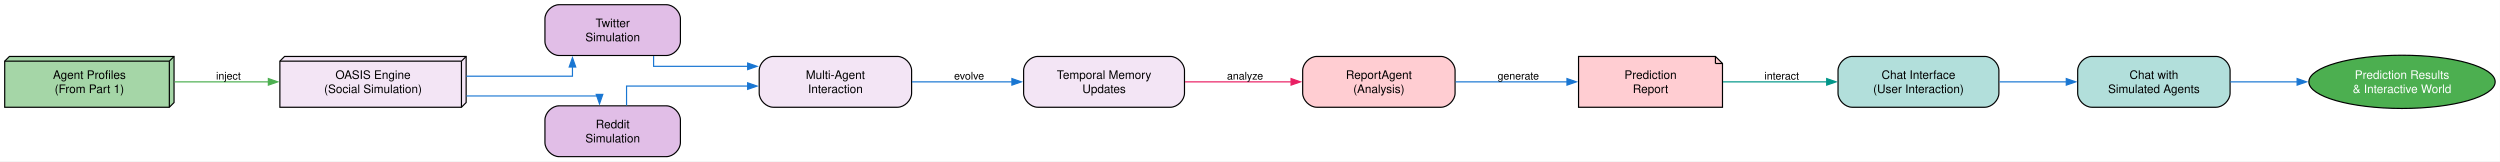
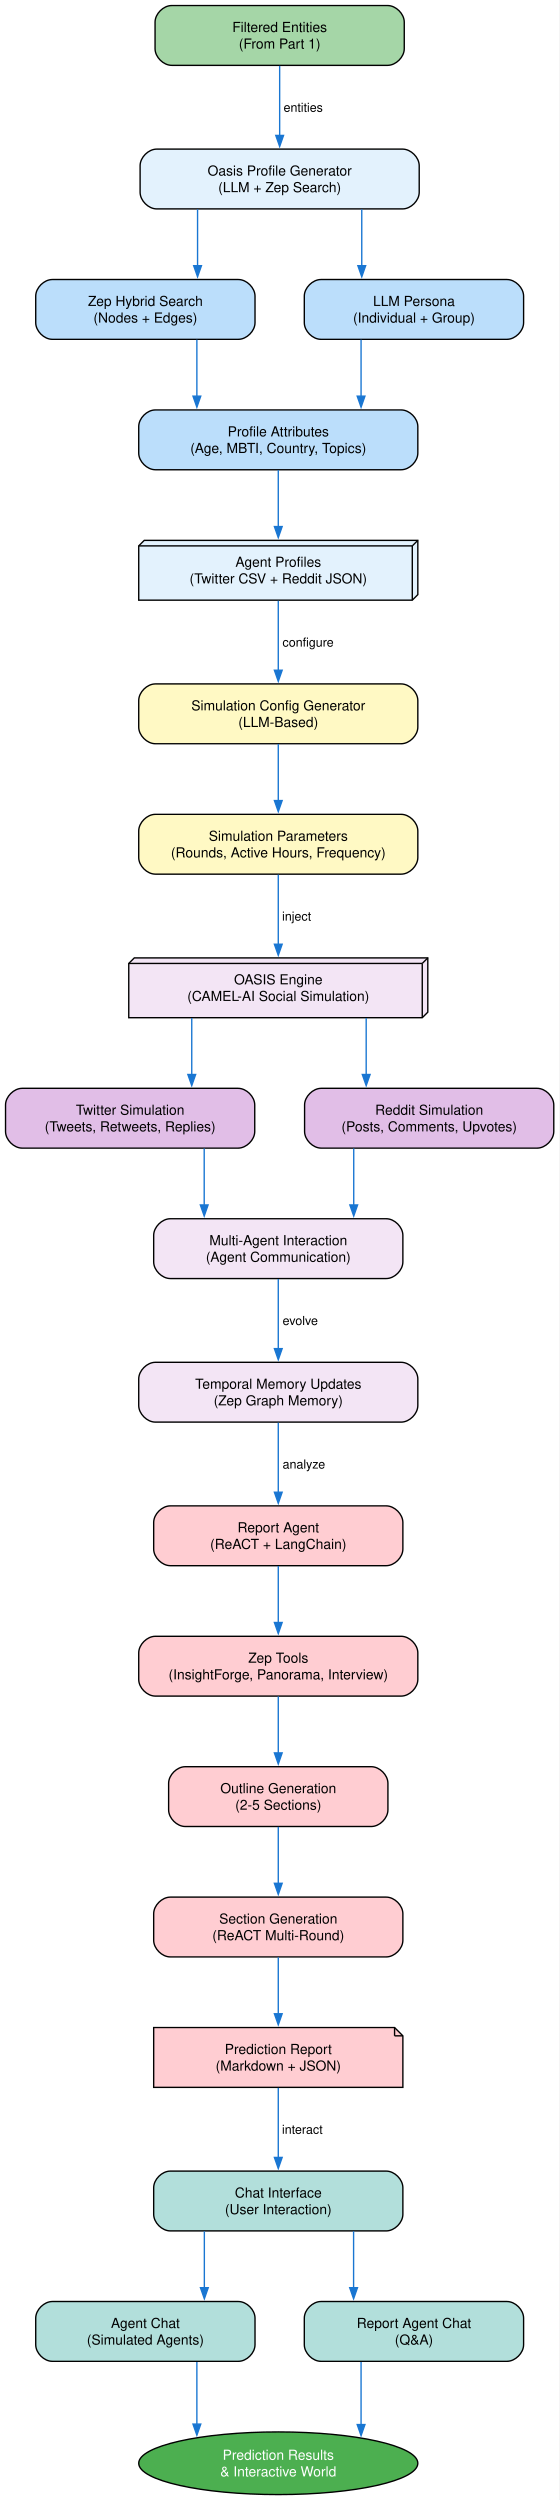
- <svg xmlns="http://www.w3.org/2000/svg" width="4429pt" height="286pt" viewBox="0.00 0.00 4429.00 286.00">
-   <g id="graph0" class="graph" transform="scale(2.08333 2.08333) rotate(0) translate(4 133.2)">
-     <polygon fill="white" stroke="none" points="-4,4 -4,-133.2 2121.8,-133.2 2121.8,4 -4,4" />
+ <svg xmlns="http://www.w3.org/2000/svg" width="842pt" height="3762pt" viewBox="0.00 0.00 842.00 3762.00">
+   <g id="graph0" class="graph" transform="scale(2.08333 2.08333) rotate(0) translate(4 1801.85)">
+     <polygon fill="white" stroke="none" points="-4,4 -4,-1801.85 400,-1801.85 400,4 -4,4" />
    <g id="node1" class="node">
-       <polygon fill="#a5d6a7" stroke="black" points="144,-85.2 4,-85.2 0,-81.2 0,-42 140,-42 144,-46 144,-85.2" />
-       <polyline fill="none" stroke="black" points="140,-81.2 0,-81.2" />
-       <polyline fill="none" stroke="black" points="140,-81.2 140,-42" />
-       <polyline fill="none" stroke="black" points="140,-81.2 144,-85.2" />
-       <text xml:space="preserve" text-anchor="middle" x="72" y="-66.1" font-family="Helvetica,sans-Serif" font-size="10.00">Agent Profiles</text>
-       <text xml:space="preserve" text-anchor="middle" x="72" y="-54.1" font-family="Helvetica,sans-Serif" font-size="10.00">(From Part 1)</text>
+       <path fill="#a5d6a7" stroke="black" d="M276,-1797.85C276,-1797.85 120,-1797.85 120,-1797.85 114,-1797.85 108,-1791.85 108,-1785.85 108,-1785.85 108,-1766.65 108,-1766.65 108,-1760.65 114,-1754.65 120,-1754.65 120,-1754.65 276,-1754.65 276,-1754.65 282,-1754.65 288,-1760.65 288,-1766.65 288,-1766.65 288,-1785.85 288,-1785.85 288,-1791.85 282,-1797.85 276,-1797.85" />
+       <text xml:space="preserve" text-anchor="middle" x="198" y="-1778.75" font-family="Helvetica,sans-Serif" font-size="10.00">Filtered Entities</text>
+       <text xml:space="preserve" text-anchor="middle" x="198" y="-1766.75" font-family="Helvetica,sans-Serif" font-size="10.00">(From Part 1)</text>
    </g>
    <g id="node2" class="node">
-       <polygon fill="#f3e5f5" stroke="black" points="392.4,-85.2 238,-85.2 234,-81.2 234,-42 388.4,-42 392.4,-46 392.4,-85.2" />
-       <polyline fill="none" stroke="black" points="388.4,-81.2 234,-81.2" />
-       <polyline fill="none" stroke="black" points="388.4,-81.2 388.4,-42" />
-       <polyline fill="none" stroke="black" points="388.4,-81.2 392.4,-85.2" />
-       <text xml:space="preserve" text-anchor="middle" x="313.2" y="-66.1" font-family="Helvetica,sans-Serif" font-size="10.00">OASIS Engine</text>
-       <text xml:space="preserve" text-anchor="middle" x="313.2" y="-54.1" font-family="Helvetica,sans-Serif" font-size="10.00">(Social Simulation)</text>
+       <path fill="#e3f2fd" stroke="black" d="M286.8,-1694.15C286.8,-1694.15 109.2,-1694.15 109.2,-1694.15 103.2,-1694.15 97.2,-1688.15 97.2,-1682.15 97.2,-1682.15 97.2,-1662.95 97.2,-1662.95 97.2,-1656.95 103.2,-1650.95 109.2,-1650.95 109.2,-1650.95 286.8,-1650.95 286.8,-1650.95 292.8,-1650.95 298.8,-1656.95 298.8,-1662.95 298.8,-1662.95 298.8,-1682.15 298.8,-1682.15 298.8,-1688.15 292.8,-1694.15 286.8,-1694.15" />
+       <text xml:space="preserve" text-anchor="middle" x="198" y="-1675.05" font-family="Helvetica,sans-Serif" font-size="10.00">Oasis Profile Generator</text>
+       <text xml:space="preserve" text-anchor="middle" x="198" y="-1663.05" font-family="Helvetica,sans-Serif" font-size="10.00">(LLM + Zep Search)</text>
    </g>
    <g id="edge1" class="edge">
-       <path fill="none" stroke="#4caf50" d="M144.37,-63.6C144.37,-63.6 224.21,-63.6 224.21,-63.6" />
-       <polygon fill="#4caf50" stroke="#4caf50" points="224.21,-66.4 232.21,-63.6 224.21,-60.8 224.21,-66.4" />
-       <text xml:space="preserve" text-anchor="middle" x="189" y="-65.55" font-family="Helvetica,sans-Serif" font-size="9.00"> inject</text>
+       <path fill="none" stroke="#1976d2" d="M198,-1754.26C198,-1754.26 198,-1704.03 198,-1704.03" />
+       <polygon fill="#1976d2" stroke="#1976d2" points="200.8,-1704.03 198,-1696.03 195.2,-1704.03 200.8,-1704.03" />
+       <text xml:space="preserve" text-anchor="middle" x="213.75" y="-1721.1" font-family="Helvetica,sans-Serif" font-size="9.00"> entities</text>
    </g>
    <g id="node3" class="node">
-       <path fill="#e1bee7" stroke="black" d="M562.6,-129.2C562.6,-129.2 471.4,-129.2 471.4,-129.2 465.4,-129.2 459.4,-123.2 459.4,-117.2 459.4,-117.2 459.4,-98 459.4,-98 459.4,-92 465.4,-86 471.4,-86 471.4,-86 562.6,-86 562.6,-86 568.6,-86 574.6,-92 574.6,-98 574.6,-98 574.6,-117.2 574.6,-117.2 574.6,-123.2 568.6,-129.2 562.6,-129.2" />
-       <text xml:space="preserve" text-anchor="middle" x="517" y="-110.1" font-family="Helvetica,sans-Serif" font-size="10.00">Twitter</text>
-       <text xml:space="preserve" text-anchor="middle" x="517" y="-98.1" font-family="Helvetica,sans-Serif" font-size="10.00">Simulation</text>
+       <path fill="#bbdefb" stroke="black" d="M168.2,-1599.95C168.2,-1599.95 33.8,-1599.95 33.8,-1599.95 27.8,-1599.95 21.8,-1593.95 21.8,-1587.95 21.8,-1587.95 21.8,-1568.75 21.8,-1568.75 21.8,-1562.75 27.8,-1556.75 33.8,-1556.75 33.8,-1556.75 168.2,-1556.75 168.2,-1556.75 174.2,-1556.75 180.2,-1562.75 180.2,-1568.75 180.2,-1568.75 180.2,-1587.95 180.2,-1587.95 180.2,-1593.95 174.2,-1599.95 168.2,-1599.95" />
+       <text xml:space="preserve" text-anchor="middle" x="101" y="-1580.85" font-family="Helvetica,sans-Serif" font-size="10.00">Zep Hybrid Search</text>
+       <text xml:space="preserve" text-anchor="middle" x="101" y="-1568.85" font-family="Helvetica,sans-Serif" font-size="10.00">(Nodes + Edges)</text>
    </g>
    <g id="edge2" class="edge">
-       <path fill="none" stroke="#1976d2" d="M392.54,-68.4C436.68,-68.4 482.8,-68.4 482.8,-68.4 482.8,-68.4 482.8,-76.19 482.8,-76.19" />
-       <polygon fill="#1976d2" stroke="#1976d2" points="480,-76.19 482.8,-84.19 485.6,-76.19 480,-76.19" />
+       <path fill="none" stroke="#1976d2" d="M138.7,-1650.71C138.7,-1650.71 138.7,-1609.92 138.7,-1609.92" />
+       <polygon fill="#1976d2" stroke="#1976d2" points="141.5,-1609.92 138.7,-1601.92 135.9,-1609.92 141.5,-1609.92" />
    </g>
    <g id="node4" class="node">
-       <path fill="#e1bee7" stroke="black" d="M562.6,-43.2C562.6,-43.2 471.4,-43.2 471.4,-43.2 465.4,-43.2 459.4,-37.2 459.4,-31.2 459.4,-31.2 459.4,-12 459.4,-12 459.4,-6 465.4,0 471.4,0 471.4,0 562.6,0 562.6,0 568.6,0 574.6,-6 574.6,-12 574.6,-12 574.6,-31.2 574.6,-31.2 574.6,-37.2 568.6,-43.2 562.6,-43.2" />
-       <text xml:space="preserve" text-anchor="middle" x="517" y="-24.1" font-family="Helvetica,sans-Serif" font-size="10.00">Reddit</text>
-       <text xml:space="preserve" text-anchor="middle" x="517" y="-12.1" font-family="Helvetica,sans-Serif" font-size="10.00">Simulation</text>
+       <path fill="#bbdefb" stroke="black" d="M362.2,-1599.95C362.2,-1599.95 227.8,-1599.95 227.8,-1599.95 221.8,-1599.95 215.8,-1593.95 215.8,-1587.95 215.8,-1587.95 215.8,-1568.75 215.8,-1568.75 215.8,-1562.75 221.8,-1556.75 227.8,-1556.75 227.8,-1556.75 362.2,-1556.75 362.2,-1556.75 368.2,-1556.75 374.2,-1562.75 374.2,-1568.75 374.2,-1568.75 374.2,-1587.95 374.2,-1587.95 374.2,-1593.95 368.2,-1599.95 362.2,-1599.95" />
+       <text xml:space="preserve" text-anchor="middle" x="295" y="-1580.85" font-family="Helvetica,sans-Serif" font-size="10.00">LLM Persona</text>
+       <text xml:space="preserve" text-anchor="middle" x="295" y="-1568.85" font-family="Helvetica,sans-Serif" font-size="10.00">(Individual + Group)</text>
    </g>
    <g id="edge3" class="edge">
-       <path fill="none" stroke="#1976d2" d="M392.65,-51.6C445.7,-51.6 505.8,-51.6 505.8,-51.6 505.8,-51.6 505.8,-50.78 505.8,-50.78" />
-       <polygon fill="#1976d2" stroke="#1976d2" points="508.6,-52.92 505.8,-44.92 503,-52.92 508.6,-52.92" />
+       <path fill="none" stroke="#1976d2" d="M257.3,-1650.71C257.3,-1650.71 257.3,-1609.92 257.3,-1609.92" />
+       <polygon fill="#1976d2" stroke="#1976d2" points="260.1,-1609.92 257.3,-1601.92 254.5,-1609.92 260.1,-1609.92" />
    </g>
    <g id="node5" class="node">
-       <path fill="#f3e5f5" stroke="black" d="M759.2,-85.2C759.2,-85.2 653.6,-85.2 653.6,-85.2 647.6,-85.2 641.6,-79.2 641.6,-73.2 641.6,-73.2 641.6,-54 641.6,-54 641.6,-48 647.6,-42 653.6,-42 653.6,-42 759.2,-42 759.2,-42 765.2,-42 771.2,-48 771.2,-54 771.2,-54 771.2,-73.2 771.2,-73.2 771.2,-79.2 765.2,-85.2 759.2,-85.2" />
-       <text xml:space="preserve" text-anchor="middle" x="706.4" y="-66.1" font-family="Helvetica,sans-Serif" font-size="10.00">Multi-Agent</text>
-       <text xml:space="preserve" text-anchor="middle" x="706.4" y="-54.1" font-family="Helvetica,sans-Serif" font-size="10.00">Interaction</text>
+       <path fill="#bbdefb" stroke="black" d="M285.8,-1505.75C285.8,-1505.75 108.2,-1505.75 108.2,-1505.75 102.2,-1505.75 96.2,-1499.75 96.2,-1493.75 96.2,-1493.75 96.2,-1474.55 96.2,-1474.55 96.2,-1468.55 102.2,-1462.55 108.2,-1462.55 108.2,-1462.55 285.8,-1462.55 285.8,-1462.55 291.8,-1462.55 297.8,-1468.55 297.8,-1474.55 297.8,-1474.55 297.8,-1493.75 297.8,-1493.75 297.8,-1499.75 291.8,-1505.75 285.8,-1505.75" />
+       <text xml:space="preserve" text-anchor="middle" x="197" y="-1486.65" font-family="Helvetica,sans-Serif" font-size="10.00">Profile Attributes</text>
+       <text xml:space="preserve" text-anchor="middle" x="197" y="-1474.65" font-family="Helvetica,sans-Serif" font-size="10.00">(Age, MBTI, Country, Topics)</text>
    </g>
    <g id="edge4" class="edge">
-       <path fill="none" stroke="#1976d2" d="M551.8,-85.54C551.8,-80.61 551.8,-76.8 551.8,-76.8 551.8,-76.8 631.77,-76.8 631.77,-76.8" />
-       <polygon fill="#1976d2" stroke="#1976d2" points="631.77,-79.6 639.77,-76.8 631.77,-74 631.77,-79.6" />
+       <path fill="none" stroke="#1976d2" d="M138.2,-1556.51C138.2,-1556.51 138.2,-1515.72 138.2,-1515.72" />
+       <polygon fill="#1976d2" stroke="#1976d2" points="141,-1515.72 138.2,-1507.72 135.4,-1515.72 141,-1515.72" />
    </g>
    <g id="edge5" class="edge">
-       <path fill="none" stroke="#1976d2" d="M528.8,-43.49C528.8,-52.12 528.8,-60 528.8,-60 528.8,-60 631.76,-60 631.76,-60" />
-       <polygon fill="#1976d2" stroke="#1976d2" points="631.76,-62.8 639.76,-60 631.76,-57.2 631.76,-62.8" />
+       <path fill="none" stroke="#1976d2" d="M256.8,-1556.51C256.8,-1556.51 256.8,-1515.72 256.8,-1515.72" />
+       <polygon fill="#1976d2" stroke="#1976d2" points="259.6,-1515.72 256.8,-1507.72 254,-1515.72 259.6,-1515.72" />
    </g>
    <g id="node6" class="node">
-       <path fill="#f3e5f5" stroke="black" d="M991.25,-85.2C991.25,-85.2 878.45,-85.2 878.45,-85.2 872.45,-85.2 866.45,-79.2 866.45,-73.2 866.45,-73.2 866.45,-54 866.45,-54 866.45,-48 872.45,-42 878.45,-42 878.45,-42 991.25,-42 991.25,-42 997.25,-42 1003.25,-48 1003.25,-54 1003.25,-54 1003.25,-73.2 1003.25,-73.2 1003.25,-79.2 997.25,-85.2 991.25,-85.2" />
-       <text xml:space="preserve" text-anchor="middle" x="934.85" y="-66.1" font-family="Helvetica,sans-Serif" font-size="10.00">Temporal Memory</text>
-       <text xml:space="preserve" text-anchor="middle" x="934.85" y="-54.1" font-family="Helvetica,sans-Serif" font-size="10.00">Updates</text>
+       <polygon fill="#e3f2fd" stroke="black" points="297.8,-1411.55 100.2,-1411.55 96.2,-1407.55 96.2,-1368.35 293.8,-1368.35 297.8,-1372.35 297.8,-1411.55" />
+       <polyline fill="none" stroke="black" points="293.8,-1407.55 96.2,-1407.55" />
+       <polyline fill="none" stroke="black" points="293.8,-1407.55 293.8,-1368.35" />
+       <polyline fill="none" stroke="black" points="293.8,-1407.55 297.8,-1411.55" />
+       <text xml:space="preserve" text-anchor="middle" x="197" y="-1392.45" font-family="Helvetica,sans-Serif" font-size="10.00">Agent Profiles</text>
+       <text xml:space="preserve" text-anchor="middle" x="197" y="-1380.45" font-family="Helvetica,sans-Serif" font-size="10.00">(Twitter CSV + Reddit JSON)</text>
    </g>
    <g id="edge6" class="edge">
-       <path fill="none" stroke="#1976d2" d="M771.56,-63.6C771.56,-63.6 856.5,-63.6 856.5,-63.6" />
-       <polygon fill="#1976d2" stroke="#1976d2" points="856.5,-66.4 864.5,-63.6 856.5,-60.8 856.5,-66.4" />
-       <text xml:space="preserve" text-anchor="middle" x="818.83" y="-65.55" font-family="Helvetica,sans-Serif" font-size="9.00"> evolve</text>
+       <path fill="none" stroke="#1976d2" d="M197,-1462.31C197,-1462.31 197,-1421.52 197,-1421.52" />
+       <polygon fill="#1976d2" stroke="#1976d2" points="199.8,-1421.52 197,-1413.52 194.2,-1421.52 199.8,-1421.52" />
    </g>
    <g id="node7" class="node">
-       <path fill="#ffcdd2" stroke="black" d="M1221.35,-85.2C1221.35,-85.2 1115.75,-85.2 1115.75,-85.2 1109.75,-85.2 1103.75,-79.2 1103.75,-73.2 1103.75,-73.2 1103.75,-54 1103.75,-54 1103.75,-48 1109.75,-42 1115.75,-42 1115.75,-42 1221.35,-42 1221.35,-42 1227.35,-42 1233.35,-48 1233.35,-54 1233.35,-54 1233.35,-73.2 1233.35,-73.2 1233.35,-79.2 1227.35,-85.2 1221.35,-85.2" />
-       <text xml:space="preserve" text-anchor="middle" x="1168.55" y="-66.1" font-family="Helvetica,sans-Serif" font-size="10.00">ReportAgent</text>
-       <text xml:space="preserve" text-anchor="middle" x="1168.55" y="-54.1" font-family="Helvetica,sans-Serif" font-size="10.00">(Analysis)</text>
+       <path fill="#fff9c4" stroke="black" d="M285.8,-1307.85C285.8,-1307.85 108.2,-1307.85 108.2,-1307.85 102.2,-1307.85 96.2,-1301.85 96.2,-1295.85 96.2,-1295.85 96.2,-1276.65 96.2,-1276.65 96.2,-1270.65 102.2,-1264.65 108.2,-1264.65 108.2,-1264.65 285.8,-1264.65 285.8,-1264.65 291.8,-1264.65 297.8,-1270.65 297.8,-1276.65 297.8,-1276.65 297.8,-1295.85 297.8,-1295.85 297.8,-1301.85 291.8,-1307.85 285.8,-1307.85" />
+       <text xml:space="preserve" text-anchor="middle" x="197" y="-1288.75" font-family="Helvetica,sans-Serif" font-size="10.00">Simulation Config Generator</text>
+       <text xml:space="preserve" text-anchor="middle" x="197" y="-1276.75" font-family="Helvetica,sans-Serif" font-size="10.00">(LLM-Based)</text>
    </g>
    <g id="edge7" class="edge">
-       <path fill="none" stroke="#e91e63" d="M1003.7,-63.6C1003.7,-63.6 1093.88,-63.6 1093.88,-63.6" />
-       <polygon fill="#e91e63" stroke="#e91e63" points="1093.88,-66.4 1101.88,-63.6 1093.88,-60.8 1093.88,-66.4" />
-       <text xml:space="preserve" text-anchor="middle" x="1053.5" y="-65.55" font-family="Helvetica,sans-Serif" font-size="9.00"> analyze</text>
+       <path fill="none" stroke="#1976d2" d="M197,-1367.96C197,-1367.96 197,-1317.73 197,-1317.73" />
+       <polygon fill="#1976d2" stroke="#1976d2" points="199.8,-1317.73 197,-1309.73 194.2,-1317.73 199.8,-1317.73" />
+       <text xml:space="preserve" text-anchor="middle" x="217.25" y="-1334.8" font-family="Helvetica,sans-Serif" font-size="9.00"> configure</text>
    </g>
    <g id="node8" class="node">
-       <polygon fill="#ffcdd2" stroke="black" points="1454.75,-85.2 1338.35,-85.2 1338.35,-42 1460.75,-42 1460.75,-79.2 1454.75,-85.2" />
-       <polyline fill="none" stroke="black" points="1454.75,-85.2 1454.75,-79.2" />
-       <polyline fill="none" stroke="black" points="1460.75,-79.2 1454.75,-79.2" />
-       <text xml:space="preserve" text-anchor="middle" x="1399.55" y="-66.1" font-family="Helvetica,sans-Serif" font-size="10.00">Prediction</text>
-       <text xml:space="preserve" text-anchor="middle" x="1399.55" y="-54.1" font-family="Helvetica,sans-Serif" font-size="10.00">Report</text>
+       <path fill="#fff9c4" stroke="black" d="M285.8,-1213.65C285.8,-1213.65 108.2,-1213.65 108.2,-1213.65 102.2,-1213.65 96.2,-1207.65 96.2,-1201.65 96.2,-1201.65 96.2,-1182.45 96.2,-1182.45 96.2,-1176.45 102.2,-1170.45 108.2,-1170.45 108.2,-1170.45 285.8,-1170.45 285.8,-1170.45 291.8,-1170.45 297.8,-1176.45 297.8,-1182.45 297.8,-1182.45 297.8,-1201.65 297.8,-1201.65 297.8,-1207.65 291.8,-1213.65 285.8,-1213.65" />
+       <text xml:space="preserve" text-anchor="middle" x="197" y="-1194.55" font-family="Helvetica,sans-Serif" font-size="10.00">Simulation Parameters</text>
+       <text xml:space="preserve" text-anchor="middle" x="197" y="-1182.55" font-family="Helvetica,sans-Serif" font-size="10.00">(Rounds, Active Hours, Frequency)</text>
    </g>
    <g id="edge8" class="edge">
-       <path fill="none" stroke="#1976d2" d="M1233.82,-63.6C1233.82,-63.6 1328.5,-63.6 1328.5,-63.6" />
-       <polygon fill="#1976d2" stroke="#1976d2" points="1328.5,-66.4 1336.5,-63.6 1328.5,-60.8 1328.5,-66.4" />
-       <text xml:space="preserve" text-anchor="middle" x="1285.85" y="-65.55" font-family="Helvetica,sans-Serif" font-size="9.00"> generate</text>
+       <path fill="none" stroke="#1976d2" d="M197,-1264.41C197,-1264.41 197,-1223.62 197,-1223.62" />
+       <polygon fill="#1976d2" stroke="#1976d2" points="199.8,-1223.62 197,-1215.62 194.2,-1223.62 199.8,-1223.62" />
    </g>
    <g id="node9" class="node">
-       <path fill="#b2dfdb" stroke="black" d="M1683.8,-85.2C1683.8,-85.2 1571,-85.2 1571,-85.2 1565,-85.2 1559,-79.2 1559,-73.2 1559,-73.2 1559,-54 1559,-54 1559,-48 1565,-42 1571,-42 1571,-42 1683.8,-42 1683.8,-42 1689.8,-42 1695.8,-48 1695.8,-54 1695.8,-54 1695.8,-73.2 1695.8,-73.2 1695.8,-79.2 1689.8,-85.2 1683.8,-85.2" />
-       <text xml:space="preserve" text-anchor="middle" x="1627.4" y="-66.1" font-family="Helvetica,sans-Serif" font-size="10.00">Chat Interface</text>
-       <text xml:space="preserve" text-anchor="middle" x="1627.4" y="-54.1" font-family="Helvetica,sans-Serif" font-size="10.00">(User Interaction)</text>
+       <polygon fill="#f3e5f5" stroke="black" points="305,-1109.95 93,-1109.95 89,-1105.95 89,-1066.75 301,-1066.75 305,-1070.75 305,-1109.95" />
+       <polyline fill="none" stroke="black" points="301,-1105.95 89,-1105.95" />
+       <polyline fill="none" stroke="black" points="301,-1105.95 301,-1066.75" />
+       <polyline fill="none" stroke="black" points="301,-1105.95 305,-1109.95" />
+       <text xml:space="preserve" text-anchor="middle" x="197" y="-1090.85" font-family="Helvetica,sans-Serif" font-size="10.00">OASIS Engine</text>
+       <text xml:space="preserve" text-anchor="middle" x="197" y="-1078.85" font-family="Helvetica,sans-Serif" font-size="10.00">(CAMEL-AI Social Simulation)</text>
    </g>
    <g id="edge9" class="edge">
-       <path fill="none" stroke="#009688" d="M1461.21,-63.6C1461.21,-63.6 1549.36,-63.6 1549.36,-63.6" />
-       <polygon fill="#009688" stroke="#009688" points="1549.36,-66.4 1557.36,-63.6 1549.36,-60.8 1549.36,-66.4" />
-       <text xml:space="preserve" text-anchor="middle" x="1509.88" y="-65.55" font-family="Helvetica,sans-Serif" font-size="9.00"> interact</text>
+       <path fill="none" stroke="#1976d2" d="M197,-1170.06C197,-1170.06 197,-1119.83 197,-1119.83" />
+       <polygon fill="#1976d2" stroke="#1976d2" points="199.8,-1119.83 197,-1111.83 194.2,-1119.83 199.8,-1119.83" />
+       <text xml:space="preserve" text-anchor="middle" x="209" y="-1136.9" font-family="Helvetica,sans-Serif" font-size="9.00"> inject</text>
    </g>
    <g id="node10" class="node">
-       <path fill="#b2dfdb" stroke="black" d="M1880.4,-85.2C1880.4,-85.2 1774.8,-85.2 1774.8,-85.2 1768.8,-85.2 1762.8,-79.2 1762.8,-73.2 1762.8,-73.2 1762.8,-54 1762.8,-54 1762.8,-48 1768.8,-42 1774.8,-42 1774.8,-42 1880.4,-42 1880.4,-42 1886.4,-42 1892.4,-48 1892.4,-54 1892.4,-54 1892.4,-73.2 1892.4,-73.2 1892.4,-79.2 1886.4,-85.2 1880.4,-85.2" />
-       <text xml:space="preserve" text-anchor="middle" x="1827.6" y="-66.1" font-family="Helvetica,sans-Serif" font-size="10.00">Chat with</text>
-       <text xml:space="preserve" text-anchor="middle" x="1827.6" y="-54.1" font-family="Helvetica,sans-Serif" font-size="10.00">Simulated Agents</text>
+       <path fill="#e1bee7" stroke="black" d="M168,-1015.75C168,-1015.75 12,-1015.75 12,-1015.75 6,-1015.75 0,-1009.75 0,-1003.75 0,-1003.75 0,-984.55 0,-984.55 0,-978.55 6,-972.55 12,-972.55 12,-972.55 168,-972.55 168,-972.55 174,-972.55 180,-978.55 180,-984.55 180,-984.55 180,-1003.75 180,-1003.75 180,-1009.75 174,-1015.75 168,-1015.75" />
+       <text xml:space="preserve" text-anchor="middle" x="90" y="-996.65" font-family="Helvetica,sans-Serif" font-size="10.00">Twitter Simulation</text>
+       <text xml:space="preserve" text-anchor="middle" x="90" y="-984.65" font-family="Helvetica,sans-Serif" font-size="10.00">(Tweets, Retweets, Replies)</text>
    </g>
    <g id="edge10" class="edge">
-       <path fill="none" stroke="#1976d2" d="M1696.3,-63.6C1696.3,-63.6 1753.11,-63.6 1753.11,-63.6" />
-       <polygon fill="#1976d2" stroke="#1976d2" points="1753.11,-66.4 1761.11,-63.6 1753.11,-60.8 1753.11,-66.4" />
+       <path fill="none" stroke="#1976d2" d="M134.5,-1066.51C134.5,-1066.51 134.5,-1025.72 134.5,-1025.72" />
+       <polygon fill="#1976d2" stroke="#1976d2" points="137.3,-1025.72 134.5,-1017.72 131.7,-1025.72 137.3,-1025.72" />
    </g>
    <g id="node11" class="node">
-       <ellipse fill="#4caf50" stroke="black" cx="2038.6" cy="-63.6" rx="79.2" ry="22.63" />
-       <text xml:space="preserve" text-anchor="middle" x="2038.6" y="-66.1" font-family="Helvetica,sans-Serif" font-size="10.00" fill="white">Prediction Results</text>
-       <text xml:space="preserve" text-anchor="middle" x="2038.6" y="-54.1" font-family="Helvetica,sans-Serif" font-size="10.00" fill="white">&amp; Interactive World</text>
+       <path fill="#e1bee7" stroke="black" d="M384,-1015.75C384,-1015.75 228,-1015.75 228,-1015.75 222,-1015.75 216,-1009.75 216,-1003.75 216,-1003.75 216,-984.55 216,-984.55 216,-978.55 222,-972.55 228,-972.55 228,-972.55 384,-972.55 384,-972.55 390,-972.55 396,-978.55 396,-984.55 396,-984.55 396,-1003.75 396,-1003.75 396,-1009.75 390,-1015.75 384,-1015.75" />
+       <text xml:space="preserve" text-anchor="middle" x="306" y="-996.65" font-family="Helvetica,sans-Serif" font-size="10.00">Reddit Simulation</text>
+       <text xml:space="preserve" text-anchor="middle" x="306" y="-984.65" font-family="Helvetica,sans-Serif" font-size="10.00">(Posts, Comments, Upvotes)</text>
    </g>
    <g id="edge11" class="edge">
-       <path fill="none" stroke="#1976d2" d="M1892.63,-63.6C1892.63,-63.6 1949.4,-63.6 1949.4,-63.6" />
-       <polygon fill="#1976d2" stroke="#1976d2" points="1949.4,-66.4 1957.4,-63.6 1949.4,-60.8 1949.4,-66.4" />
+       <path fill="none" stroke="#1976d2" d="M260.5,-1066.51C260.5,-1066.51 260.5,-1025.72 260.5,-1025.72" />
+       <polygon fill="#1976d2" stroke="#1976d2" points="263.3,-1025.72 260.5,-1017.72 257.7,-1025.72 263.3,-1025.72" />
+     </g>
+     <g id="node12" class="node">
+       <path fill="#f3e5f5" stroke="black" d="M275,-921.55C275,-921.55 119,-921.55 119,-921.55 113,-921.55 107,-915.55 107,-909.55 107,-909.55 107,-890.35 107,-890.35 107,-884.35 113,-878.35 119,-878.35 119,-878.35 275,-878.35 275,-878.35 281,-878.35 287,-884.35 287,-890.35 287,-890.35 287,-909.55 287,-909.55 287,-915.55 281,-921.55 275,-921.55" />
+       <text xml:space="preserve" text-anchor="middle" x="197" y="-902.45" font-family="Helvetica,sans-Serif" font-size="10.00">Multi-Agent Interaction</text>
+       <text xml:space="preserve" text-anchor="middle" x="197" y="-890.45" font-family="Helvetica,sans-Serif" font-size="10.00">(Agent Communication)</text>
+     </g>
+     <g id="edge12" class="edge">
+       <path fill="none" stroke="#1976d2" d="M143.5,-972.31C143.5,-972.31 143.5,-931.52 143.5,-931.52" />
+       <polygon fill="#1976d2" stroke="#1976d2" points="146.3,-931.52 143.5,-923.52 140.7,-931.52 146.3,-931.52" />
+     </g>
+     <g id="edge13" class="edge">
+       <path fill="none" stroke="#1976d2" d="M251.5,-972.31C251.5,-972.31 251.5,-931.52 251.5,-931.52" />
+       <polygon fill="#1976d2" stroke="#1976d2" points="254.3,-931.52 251.5,-923.52 248.7,-931.52 254.3,-931.52" />
+     </g>
+     <g id="node13" class="node">
+       <path fill="#f3e5f5" stroke="black" d="M285.8,-817.85C285.8,-817.85 108.2,-817.85 108.2,-817.85 102.2,-817.85 96.2,-811.85 96.2,-805.85 96.2,-805.85 96.2,-786.65 96.2,-786.65 96.2,-780.65 102.2,-774.65 108.2,-774.65 108.2,-774.65 285.8,-774.65 285.8,-774.65 291.8,-774.65 297.8,-780.65 297.8,-786.65 297.8,-786.65 297.8,-805.85 297.8,-805.85 297.8,-811.85 291.8,-817.85 285.8,-817.85" />
+       <text xml:space="preserve" text-anchor="middle" x="197" y="-798.75" font-family="Helvetica,sans-Serif" font-size="10.00">Temporal Memory Updates</text>
+       <text xml:space="preserve" text-anchor="middle" x="197" y="-786.75" font-family="Helvetica,sans-Serif" font-size="10.00">(Zep Graph Memory)</text>
+     </g>
+     <g id="edge14" class="edge">
+       <path fill="none" stroke="#1976d2" d="M197,-877.96C197,-877.96 197,-827.73 197,-827.73" />
+       <polygon fill="#1976d2" stroke="#1976d2" points="199.8,-827.73 197,-819.73 194.2,-827.73 199.8,-827.73" />
+       <text xml:space="preserve" text-anchor="middle" x="211.62" y="-844.8" font-family="Helvetica,sans-Serif" font-size="9.00"> evolve</text>
+     </g>
+     <g id="node14" class="node">
+       <path fill="#ffcdd2" stroke="black" d="M275,-714.15C275,-714.15 119,-714.15 119,-714.15 113,-714.15 107,-708.15 107,-702.15 107,-702.15 107,-682.95 107,-682.95 107,-676.95 113,-670.95 119,-670.95 119,-670.95 275,-670.95 275,-670.95 281,-670.95 287,-676.95 287,-682.95 287,-682.95 287,-702.15 287,-702.15 287,-708.15 281,-714.15 275,-714.15" />
+       <text xml:space="preserve" text-anchor="middle" x="197" y="-695.05" font-family="Helvetica,sans-Serif" font-size="10.00">Report Agent</text>
+       <text xml:space="preserve" text-anchor="middle" x="197" y="-683.05" font-family="Helvetica,sans-Serif" font-size="10.00">(ReACT + LangChain)</text>
+     </g>
+     <g id="edge15" class="edge">
+       <path fill="none" stroke="#1976d2" d="M197,-774.26C197,-774.26 197,-724.03 197,-724.03" />
+       <polygon fill="#1976d2" stroke="#1976d2" points="199.8,-724.03 197,-716.03 194.2,-724.03 199.8,-724.03" />
+       <text xml:space="preserve" text-anchor="middle" x="214.25" y="-741.1" font-family="Helvetica,sans-Serif" font-size="9.00"> analyze</text>
+     </g>
+     <g id="node15" class="node">
+       <path fill="#ffcdd2" stroke="black" d="M285.8,-619.95C285.8,-619.95 108.2,-619.95 108.2,-619.95 102.2,-619.95 96.2,-613.95 96.2,-607.95 96.2,-607.95 96.2,-588.75 96.2,-588.75 96.2,-582.75 102.2,-576.75 108.2,-576.75 108.2,-576.75 285.8,-576.75 285.8,-576.75 291.8,-576.75 297.8,-582.75 297.8,-588.75 297.8,-588.75 297.8,-607.95 297.8,-607.95 297.8,-613.95 291.8,-619.95 285.8,-619.95" />
+       <text xml:space="preserve" text-anchor="middle" x="197" y="-600.85" font-family="Helvetica,sans-Serif" font-size="10.00">Zep Tools</text>
+       <text xml:space="preserve" text-anchor="middle" x="197" y="-588.85" font-family="Helvetica,sans-Serif" font-size="10.00">(InsightForge, Panorama, Interview)</text>
+     </g>
+     <g id="edge16" class="edge">
+       <path fill="none" stroke="#1976d2" d="M197,-670.71C197,-670.71 197,-629.92 197,-629.92" />
+       <polygon fill="#1976d2" stroke="#1976d2" points="199.8,-629.92 197,-621.92 194.2,-629.92 199.8,-629.92" />
+     </g>
+     <g id="node16" class="node">
+       <path fill="#ffcdd2" stroke="black" d="M264.2,-525.75C264.2,-525.75 129.8,-525.75 129.8,-525.75 123.8,-525.75 117.8,-519.75 117.8,-513.75 117.8,-513.75 117.8,-494.55 117.8,-494.55 117.8,-488.55 123.8,-482.55 129.8,-482.55 129.8,-482.55 264.2,-482.55 264.2,-482.55 270.2,-482.55 276.2,-488.55 276.2,-494.55 276.2,-494.55 276.2,-513.75 276.2,-513.75 276.2,-519.75 270.2,-525.75 264.2,-525.75" />
+       <text xml:space="preserve" text-anchor="middle" x="197" y="-506.65" font-family="Helvetica,sans-Serif" font-size="10.00">Outline Generation</text>
+       <text xml:space="preserve" text-anchor="middle" x="197" y="-494.65" font-family="Helvetica,sans-Serif" font-size="10.00">(2-5 Sections)</text>
+     </g>
+     <g id="edge17" class="edge">
+       <path fill="none" stroke="#1976d2" d="M197,-576.51C197,-576.51 197,-535.72 197,-535.72" />
+       <polygon fill="#1976d2" stroke="#1976d2" points="199.8,-535.72 197,-527.72 194.2,-535.72 199.8,-535.72" />
+     </g>
+     <g id="node17" class="node">
+       <path fill="#ffcdd2" stroke="black" d="M275,-431.55C275,-431.55 119,-431.55 119,-431.55 113,-431.55 107,-425.55 107,-419.55 107,-419.55 107,-400.35 107,-400.35 107,-394.35 113,-388.35 119,-388.35 119,-388.35 275,-388.35 275,-388.35 281,-388.35 287,-394.35 287,-400.35 287,-400.35 287,-419.55 287,-419.55 287,-425.55 281,-431.55 275,-431.55" />
+       <text xml:space="preserve" text-anchor="middle" x="197" y="-412.45" font-family="Helvetica,sans-Serif" font-size="10.00">Section Generation</text>
+       <text xml:space="preserve" text-anchor="middle" x="197" y="-400.45" font-family="Helvetica,sans-Serif" font-size="10.00">(ReACT Multi-Round)</text>
+     </g>
+     <g id="edge18" class="edge">
+       <path fill="none" stroke="#1976d2" d="M197,-482.31C197,-482.31 197,-441.52 197,-441.52" />
+       <polygon fill="#1976d2" stroke="#1976d2" points="199.8,-441.52 197,-433.52 194.2,-441.52 199.8,-441.52" />
+     </g>
+     <g id="node18" class="node">
+       <polygon fill="#ffcdd2" stroke="black" points="281,-337.35 107,-337.35 107,-294.15 287,-294.15 287,-331.35 281,-337.35" />
+       <polyline fill="none" stroke="black" points="281,-337.35 281,-331.35" />
+       <polyline fill="none" stroke="black" points="287,-331.35 281,-331.35" />
+       <text xml:space="preserve" text-anchor="middle" x="197" y="-318.25" font-family="Helvetica,sans-Serif" font-size="10.00">Prediction Report</text>
+       <text xml:space="preserve" text-anchor="middle" x="197" y="-306.25" font-family="Helvetica,sans-Serif" font-size="10.00">(Markdown + JSON)</text>
+     </g>
+     <g id="edge19" class="edge">
+       <path fill="none" stroke="#1976d2" d="M197,-388.11C197,-388.11 197,-347.32 197,-347.32" />
+       <polygon fill="#1976d2" stroke="#1976d2" points="199.8,-347.32 197,-339.32 194.2,-347.32 199.8,-347.32" />
+     </g>
+     <g id="node19" class="node">
+       <path fill="#b2dfdb" stroke="black" d="M275,-233.65C275,-233.65 119,-233.65 119,-233.65 113,-233.65 107,-227.65 107,-221.65 107,-221.65 107,-202.45 107,-202.45 107,-196.45 113,-190.45 119,-190.45 119,-190.45 275,-190.45 275,-190.45 281,-190.45 287,-196.45 287,-202.45 287,-202.45 287,-221.65 287,-221.65 287,-227.65 281,-233.65 275,-233.65" />
+       <text xml:space="preserve" text-anchor="middle" x="197" y="-214.55" font-family="Helvetica,sans-Serif" font-size="10.00">Chat Interface</text>
+       <text xml:space="preserve" text-anchor="middle" x="197" y="-202.55" font-family="Helvetica,sans-Serif" font-size="10.00">(User Interaction)</text>
+     </g>
+     <g id="edge20" class="edge">
+       <path fill="none" stroke="#1976d2" d="M197,-293.76C197,-293.76 197,-243.53 197,-243.53" />
+       <polygon fill="#1976d2" stroke="#1976d2" points="199.8,-243.53 197,-235.53 194.2,-243.53 199.8,-243.53" />
+       <text xml:space="preserve" text-anchor="middle" x="213.12" y="-260.6" font-family="Helvetica,sans-Serif" font-size="9.00"> interact</text>
+     </g>
+     <g id="node20" class="node">
+       <path fill="#b2dfdb" stroke="black" d="M168.2,-139.45C168.2,-139.45 33.8,-139.45 33.8,-139.45 27.8,-139.45 21.8,-133.45 21.8,-127.45 21.8,-127.45 21.8,-108.25 21.8,-108.25 21.8,-102.25 27.8,-96.25 33.8,-96.25 33.8,-96.25 168.2,-96.25 168.2,-96.25 174.2,-96.25 180.2,-102.25 180.2,-108.25 180.2,-108.25 180.2,-127.45 180.2,-127.45 180.2,-133.45 174.2,-139.45 168.2,-139.45" />
+       <text xml:space="preserve" text-anchor="middle" x="101" y="-120.35" font-family="Helvetica,sans-Serif" font-size="10.00">Agent Chat</text>
+       <text xml:space="preserve" text-anchor="middle" x="101" y="-108.35" font-family="Helvetica,sans-Serif" font-size="10.00">(Simulated Agents)</text>
+     </g>
+     <g id="edge21" class="edge">
+       <path fill="none" stroke="#1976d2" d="M143.6,-190.21C143.6,-190.21 143.6,-149.42 143.6,-149.42" />
+       <polygon fill="#1976d2" stroke="#1976d2" points="146.4,-149.42 143.6,-141.42 140.8,-149.42 146.4,-149.42" />
+     </g>
+     <g id="node21" class="node">
+       <path fill="#b2dfdb" stroke="black" d="M362.2,-139.45C362.2,-139.45 227.8,-139.45 227.8,-139.45 221.8,-139.45 215.8,-133.45 215.8,-127.45 215.8,-127.45 215.8,-108.25 215.8,-108.25 215.8,-102.25 221.8,-96.25 227.8,-96.25 227.8,-96.25 362.2,-96.25 362.2,-96.25 368.2,-96.25 374.2,-102.25 374.2,-108.25 374.2,-108.25 374.2,-127.45 374.2,-127.45 374.2,-133.45 368.2,-139.45 362.2,-139.45" />
+       <text xml:space="preserve" text-anchor="middle" x="295" y="-120.35" font-family="Helvetica,sans-Serif" font-size="10.00">Report Agent Chat</text>
+       <text xml:space="preserve" text-anchor="middle" x="295" y="-108.35" font-family="Helvetica,sans-Serif" font-size="10.00">(Q&amp;A)</text>
+     </g>
+     <g id="edge22" class="edge">
+       <path fill="none" stroke="#1976d2" d="M251.4,-190.21C251.4,-190.21 251.4,-149.42 251.4,-149.42" />
+       <polygon fill="#1976d2" stroke="#1976d2" points="254.2,-149.42 251.4,-141.42 248.6,-149.42 254.2,-149.42" />
+     </g>
+     <g id="node22" class="node">
+       <ellipse fill="#4caf50" stroke="black" cx="197" cy="-22.63" rx="100.8" ry="22.63" />
+       <text xml:space="preserve" text-anchor="middle" x="197" y="-25.13" font-family="Helvetica,sans-Serif" font-size="10.00" fill="white">Prediction Results</text>
+       <text xml:space="preserve" text-anchor="middle" x="197" y="-13.13" font-family="Helvetica,sans-Serif" font-size="10.00" fill="white">&amp; Interactive World</text>
+     </g>
+     <g id="edge23" class="edge">
+       <path fill="none" stroke="#1976d2" d="M138.2,-95.77C138.2,-95.77 138.2,-50.9 138.2,-50.9" />
+       <polygon fill="#1976d2" stroke="#1976d2" points="141,-50.9 138.2,-42.9 135.4,-50.9 141,-50.9" />
+     </g>
+     <g id="edge24" class="edge">
+       <path fill="none" stroke="#1976d2" d="M256.8,-95.77C256.8,-95.77 256.8,-50.59 256.8,-50.59" />
+       <polygon fill="#1976d2" stroke="#1976d2" points="259.6,-50.59 256.8,-42.59 254,-50.59 259.6,-50.59" />
    </g>
  </g>
</svg>
